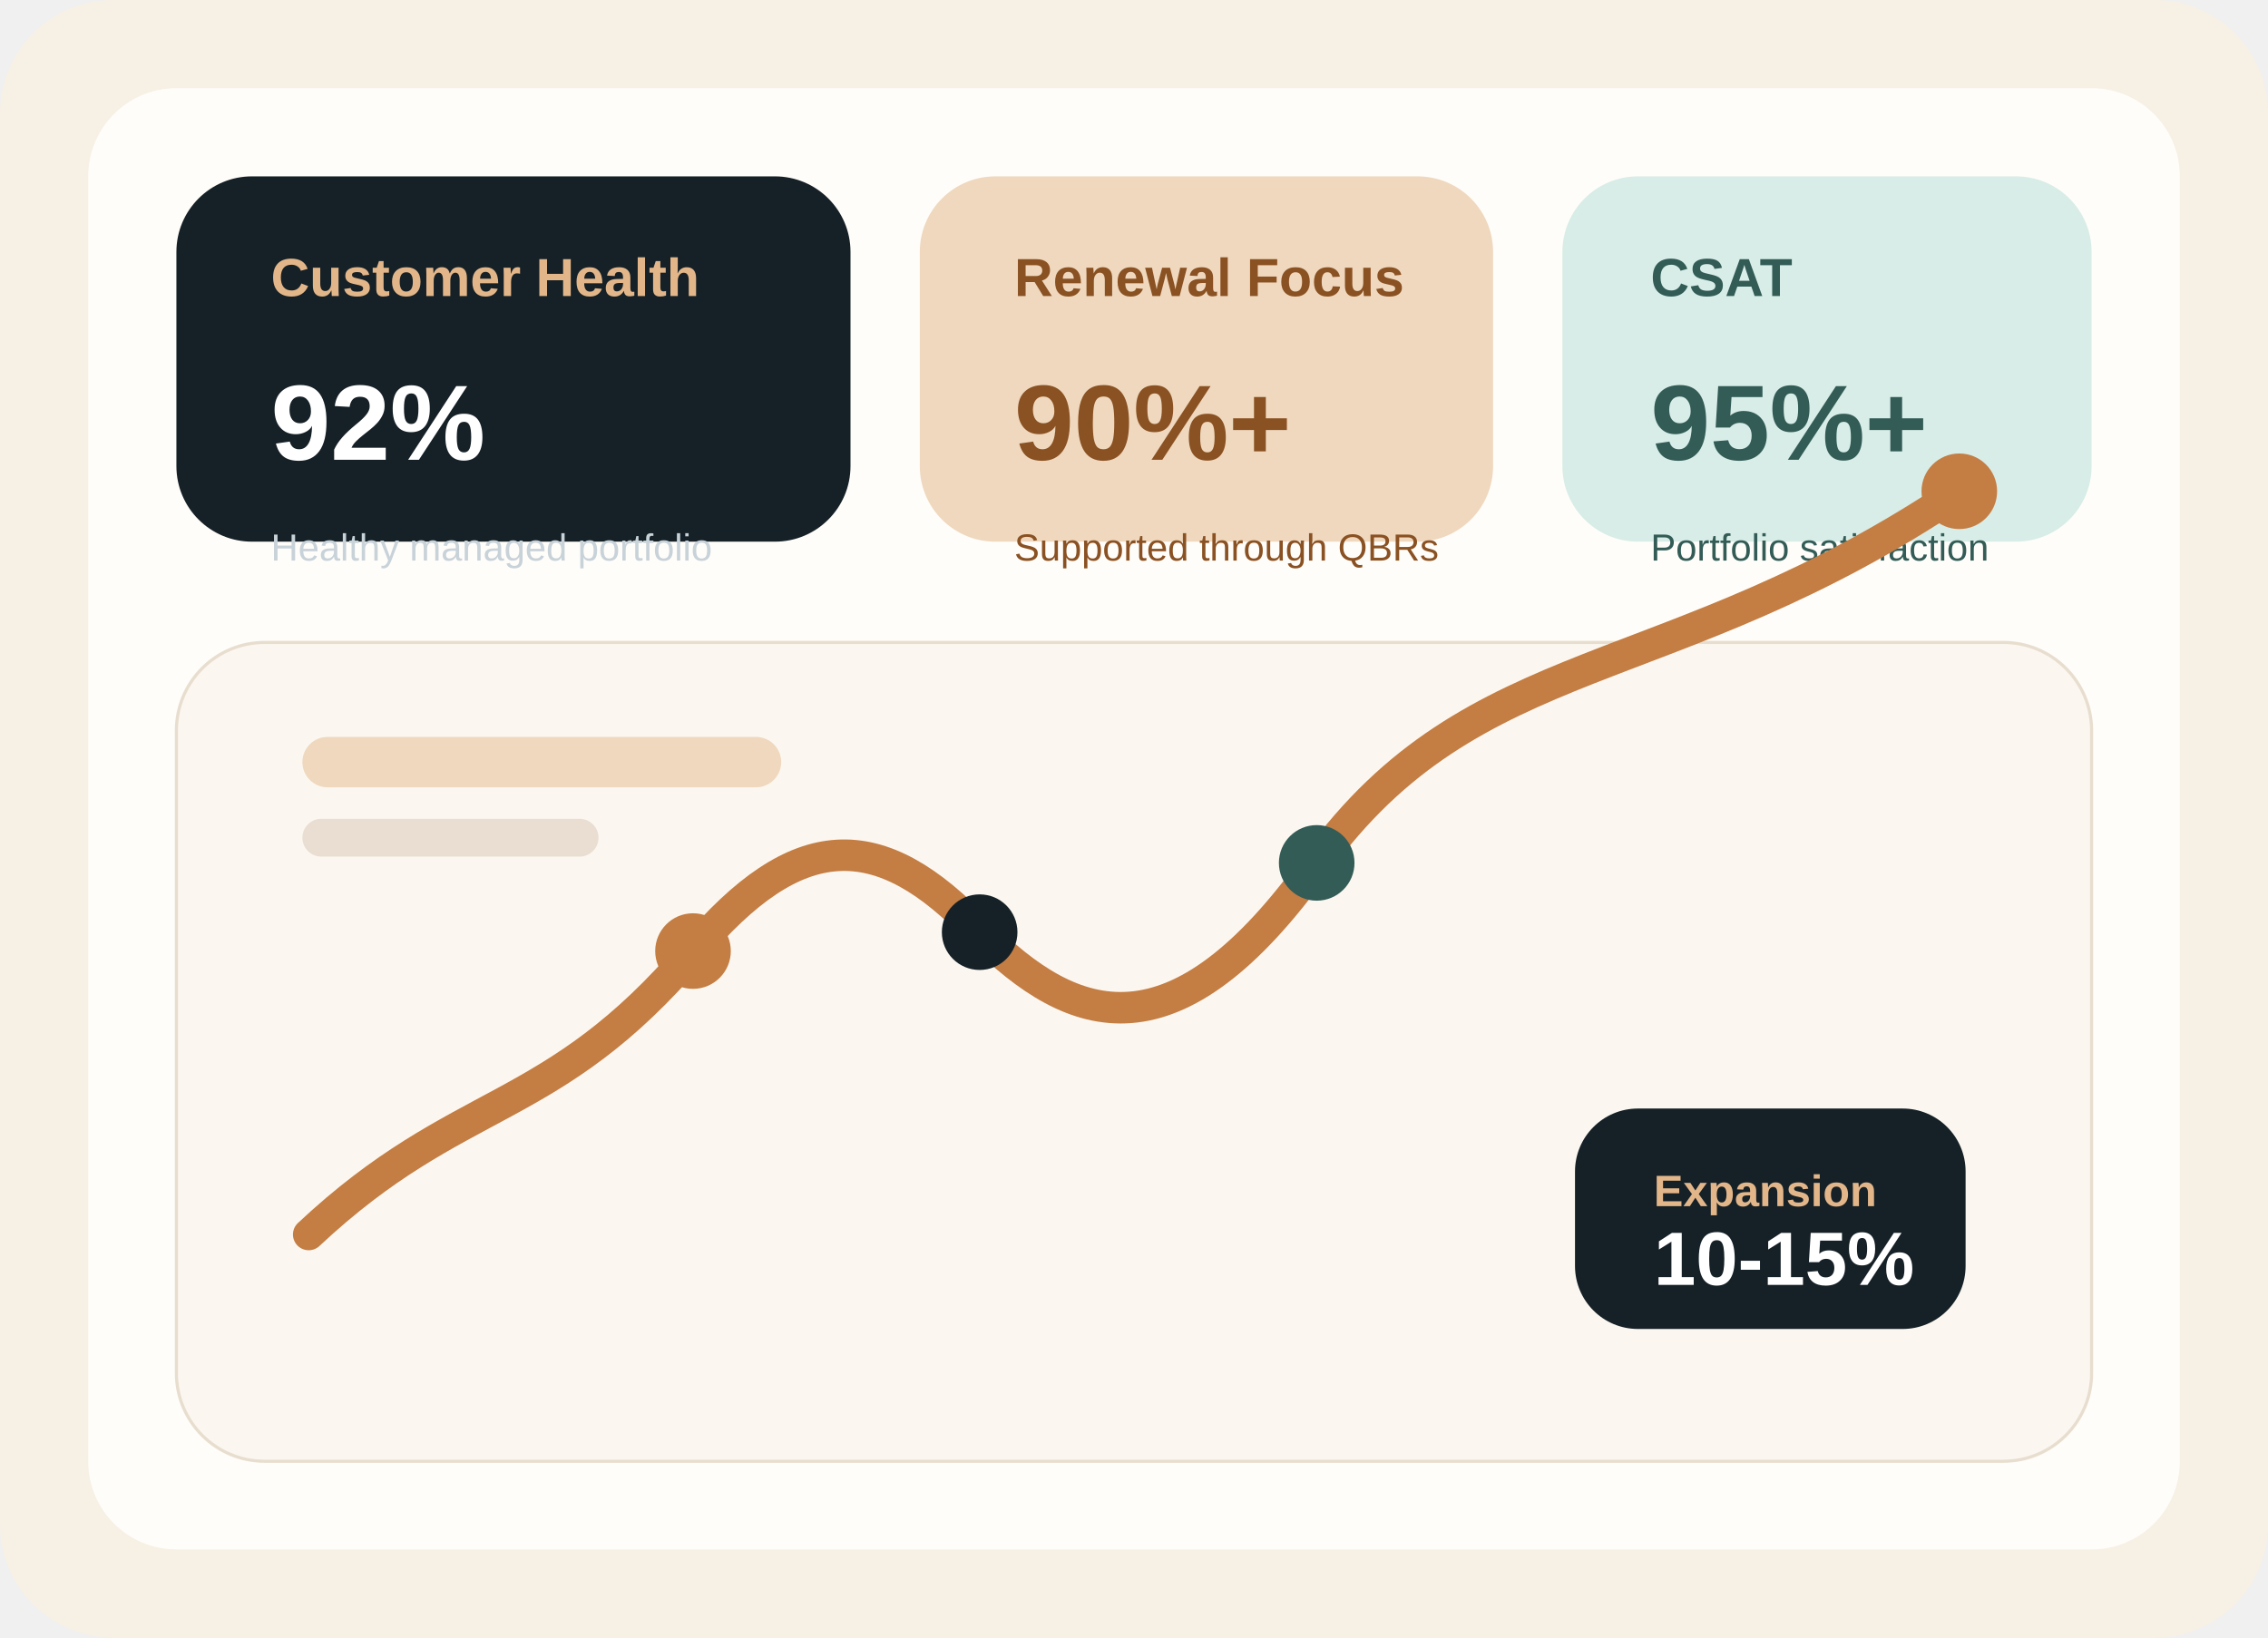
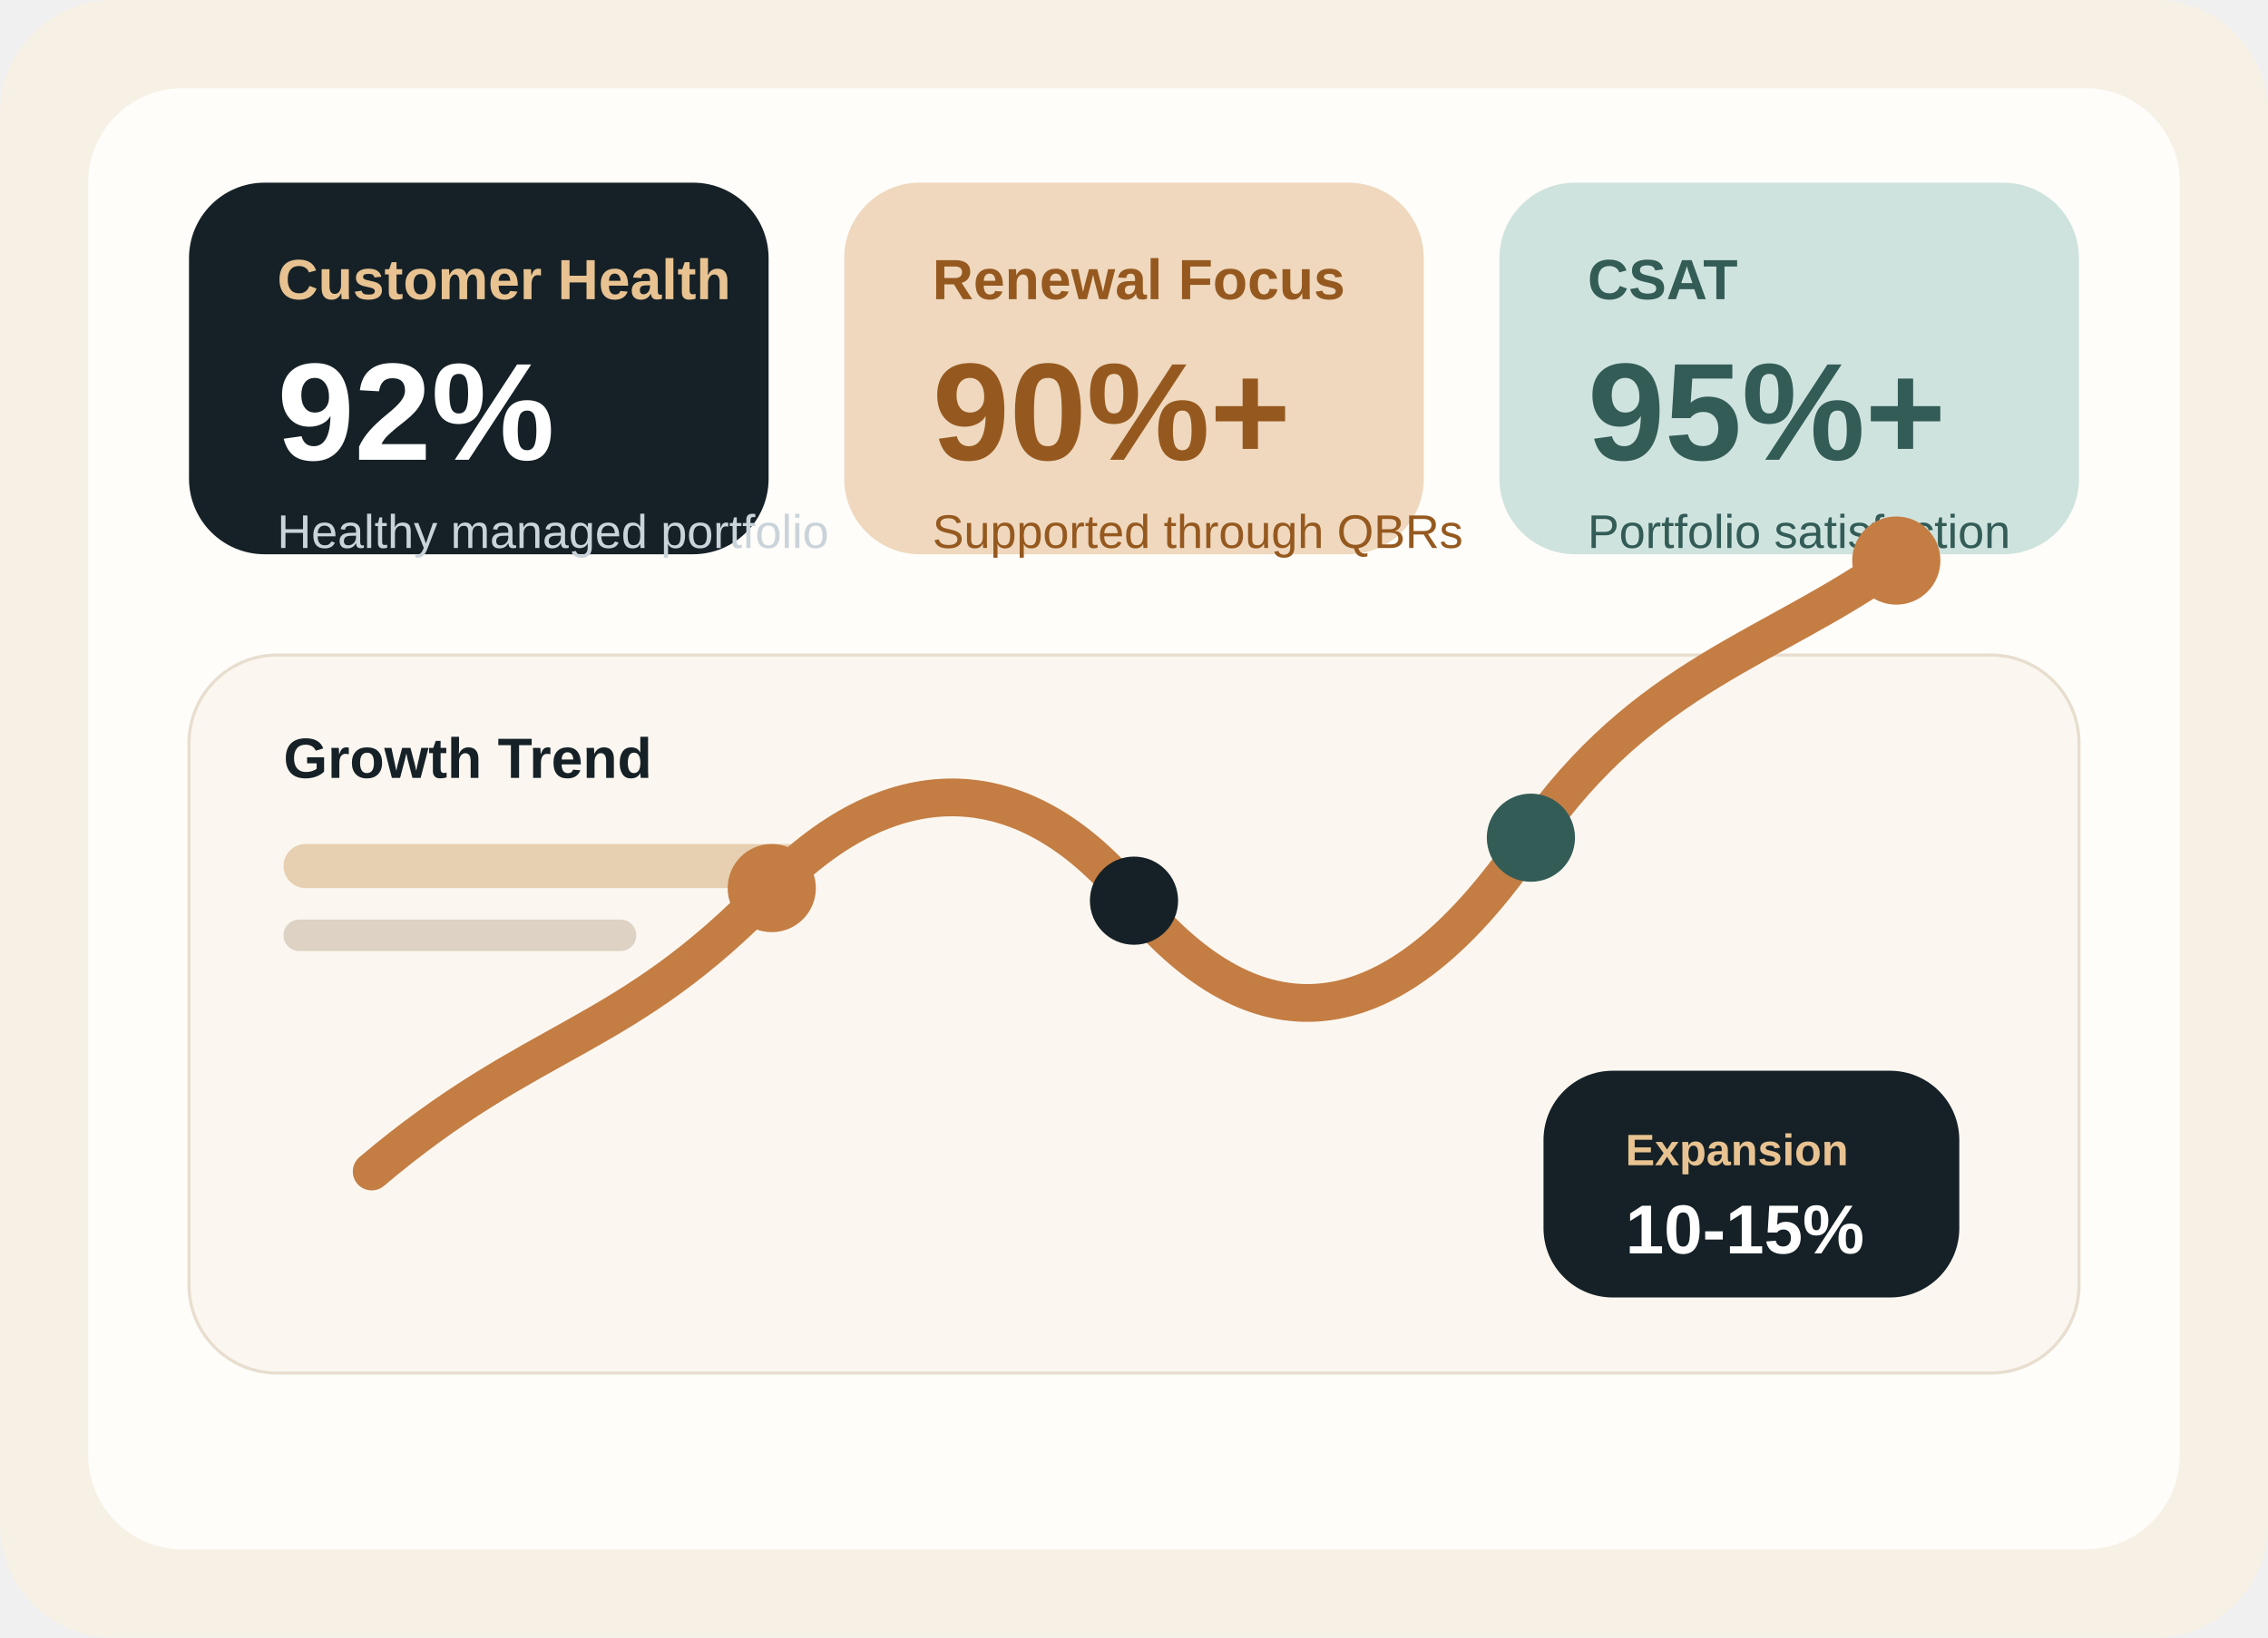
<svg xmlns="http://www.w3.org/2000/svg" width="720" height="520" viewBox="0 0 720 520" fill="none">
  <rect width="720" height="520" rx="36" fill="#F7F0E5" />
-   <rect x="28" y="28" width="664" height="464" rx="28" fill="#FFFDF9" />
-   <rect x="56" y="56" width="214" height="116" rx="24" fill="#162127" />
-   <text x="86" y="94" fill="#E3B68A" font-family="Arial, sans-serif" font-size="17" font-weight="700">Customer Health</text>
-   <text x="86" y="146" fill="white" font-family="Arial, sans-serif" font-size="34" font-weight="700">92%</text>
-   <text x="86" y="178" fill="#C8D2D9" font-family="Arial, sans-serif" font-size="12">Healthy managed portfolio</text>
-   <rect x="292" y="56" width="182" height="116" rx="24" fill="#EFD8BE" />
-   <text x="322" y="94" fill="#8A5122" font-family="Arial, sans-serif" font-size="17" font-weight="700">Renewal Focus</text>
-   <text x="322" y="146" fill="#8A5122" font-family="Arial, sans-serif" font-size="34" font-weight="700">90%+</text>
-   <text x="322" y="178" fill="#8A5122" font-family="Arial, sans-serif" font-size="12">Supported through QBRs</text>
-   <rect x="496" y="56" width="168" height="116" rx="24" fill="#D8EDE7" />
-   <text x="524" y="94" fill="#335C57" font-family="Arial, sans-serif" font-size="17" font-weight="700">CSAT</text>
-   <text x="524" y="146" fill="#335C57" font-family="Arial, sans-serif" font-size="34" font-weight="700">95%+</text>
-   <text x="524" y="178" fill="#335C57" font-family="Arial, sans-serif" font-size="12">Portfolio satisfaction</text>
-   <rect x="56" y="204" width="608" height="260" rx="28" fill="#FBF7F0" stroke="#E8DECF" />
-   <path d="M98 392C146 347 175 355 220 302C253 263 279 262 311 296C341 326 373 337 418 274C468 205 530 218 622 156" stroke="#C47D43" stroke-width="10" stroke-linecap="round" />
-   <circle cx="220" cy="302" r="12" fill="#C47D43" />
-   <circle cx="311" cy="296" r="12" fill="#162127" />
-   <circle cx="418" cy="274" r="12" fill="#335C57" />
-   <circle cx="622" cy="156" r="12" fill="#C47D43" />
-   <rect x="96" y="234" width="152" height="16" rx="8" fill="#EFD8BE" />
-   <rect x="96" y="260" width="94" height="12" rx="6" fill="#E9DED1" />
-   <rect x="500" y="352" width="124" height="70" rx="20" fill="#162127" />
-   <text x="525" y="383" fill="#E3B68A" font-family="Arial, sans-serif" font-size="14" font-weight="700">Expansion</text>
-   <text x="525" y="408" fill="white" font-family="Arial, sans-serif" font-size="24" font-weight="700">10-15%</text>
+   <rect x="28" y="28" width="664" height="464" rx="30" fill="#FFFDF9" />
+   <rect x="60" y="58" width="184" height="118" rx="24" fill="#162127" />
+   <text x="88" y="95" fill="#E8C391" font-family="Arial, sans-serif" font-size="18" font-weight="700">Customer Health</text>
+   <text x="88" y="146" fill="#FFFFFF" font-family="Arial, sans-serif" font-size="44" font-weight="700">92%</text>
+   <text x="88" y="174" fill="#CAD3DA" font-family="Arial, sans-serif" font-size="15">Healthy managed portfolio</text>
+   <rect x="268" y="58" width="184" height="118" rx="24" fill="#EFD8BE" />
+   <text x="296" y="95" fill="#95591F" font-family="Arial, sans-serif" font-size="18" font-weight="700">Renewal Focus</text>
+   <text x="296" y="146" fill="#95591F" font-family="Arial, sans-serif" font-size="44" font-weight="700">90%+</text>
+   <text x="296" y="174" fill="#95591F" font-family="Arial, sans-serif" font-size="15">Supported through QBRs</text>
+   <rect x="476" y="58" width="184" height="118" rx="24" fill="#CFE3DE" />
+   <text x="504" y="95" fill="#335C57" font-family="Arial, sans-serif" font-size="18" font-weight="700">CSAT</text>
+   <text x="504" y="146" fill="#335C57" font-family="Arial, sans-serif" font-size="44" font-weight="700">95%+</text>
+   <text x="504" y="174" fill="#335C57" font-family="Arial, sans-serif" font-size="15">Portfolio satisfaction</text>
+   <rect x="60" y="208" width="600" height="228" rx="28" fill="#FBF7F0" stroke="#E8DECF" />
+   <text x="90" y="247" fill="#162127" font-family="Arial, sans-serif" font-size="18" font-weight="700">Growth Trend</text>
+   <rect x="90" y="268" width="168" height="14" rx="7" fill="#E7D0B1" />
+   <rect x="90" y="292" width="112" height="10" rx="5" fill="#DDD2C3" />
+   <path d="M118 372C170 328 198 331 245 282C284 242 326 244 360 286C395 328 438 337 486 266C522 214 563 206 602 178" stroke="#C47D43" stroke-width="12" stroke-linecap="round" />
+   <circle cx="245" cy="282" r="14" fill="#C47D43" />
+   <circle cx="360" cy="286" r="14" fill="#162127" />
+   <circle cx="486" cy="266" r="14" fill="#335C57" />
+   <circle cx="602" cy="178" r="14" fill="#C47D43" />
+   <rect x="490" y="340" width="132" height="72" rx="22" fill="#162127" />
+   <text x="516" y="370" fill="#E8C391" font-family="Arial, sans-serif" font-size="14" font-weight="700">Expansion</text>
+   <text x="516" y="398" fill="#FFFFFF" font-family="Arial, sans-serif" font-size="22" font-weight="700">10-15%</text>
</svg>
